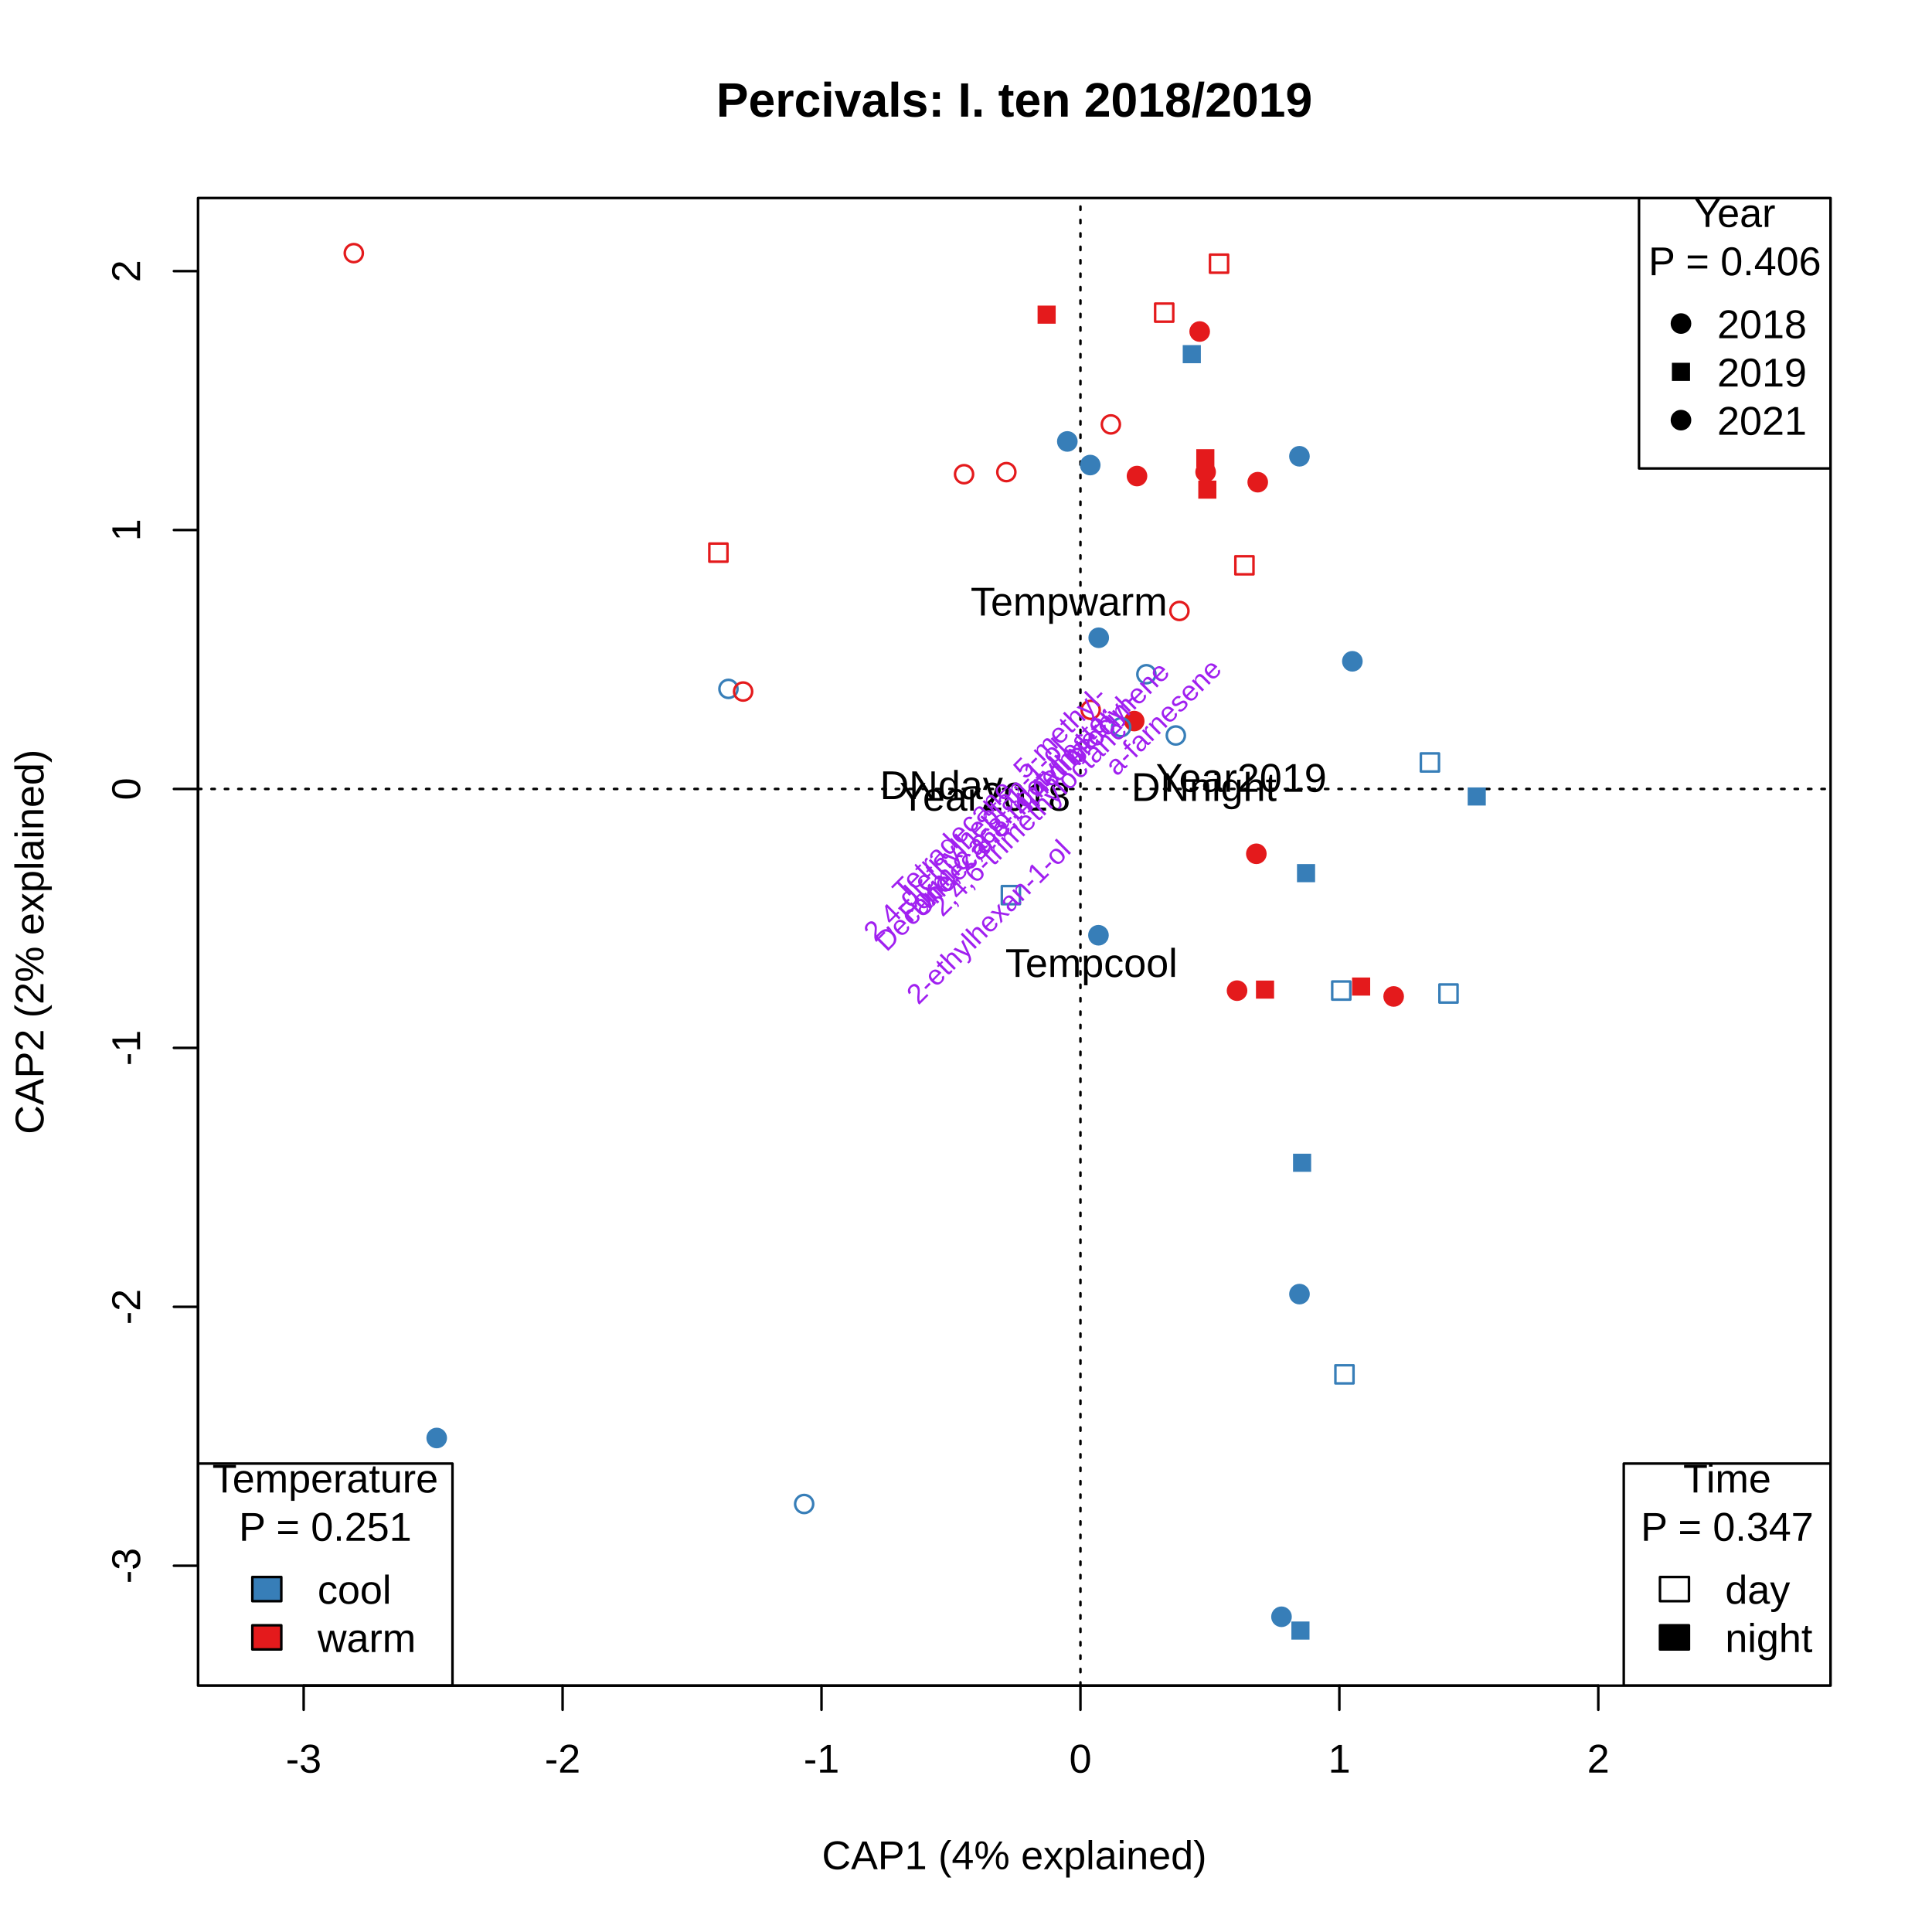
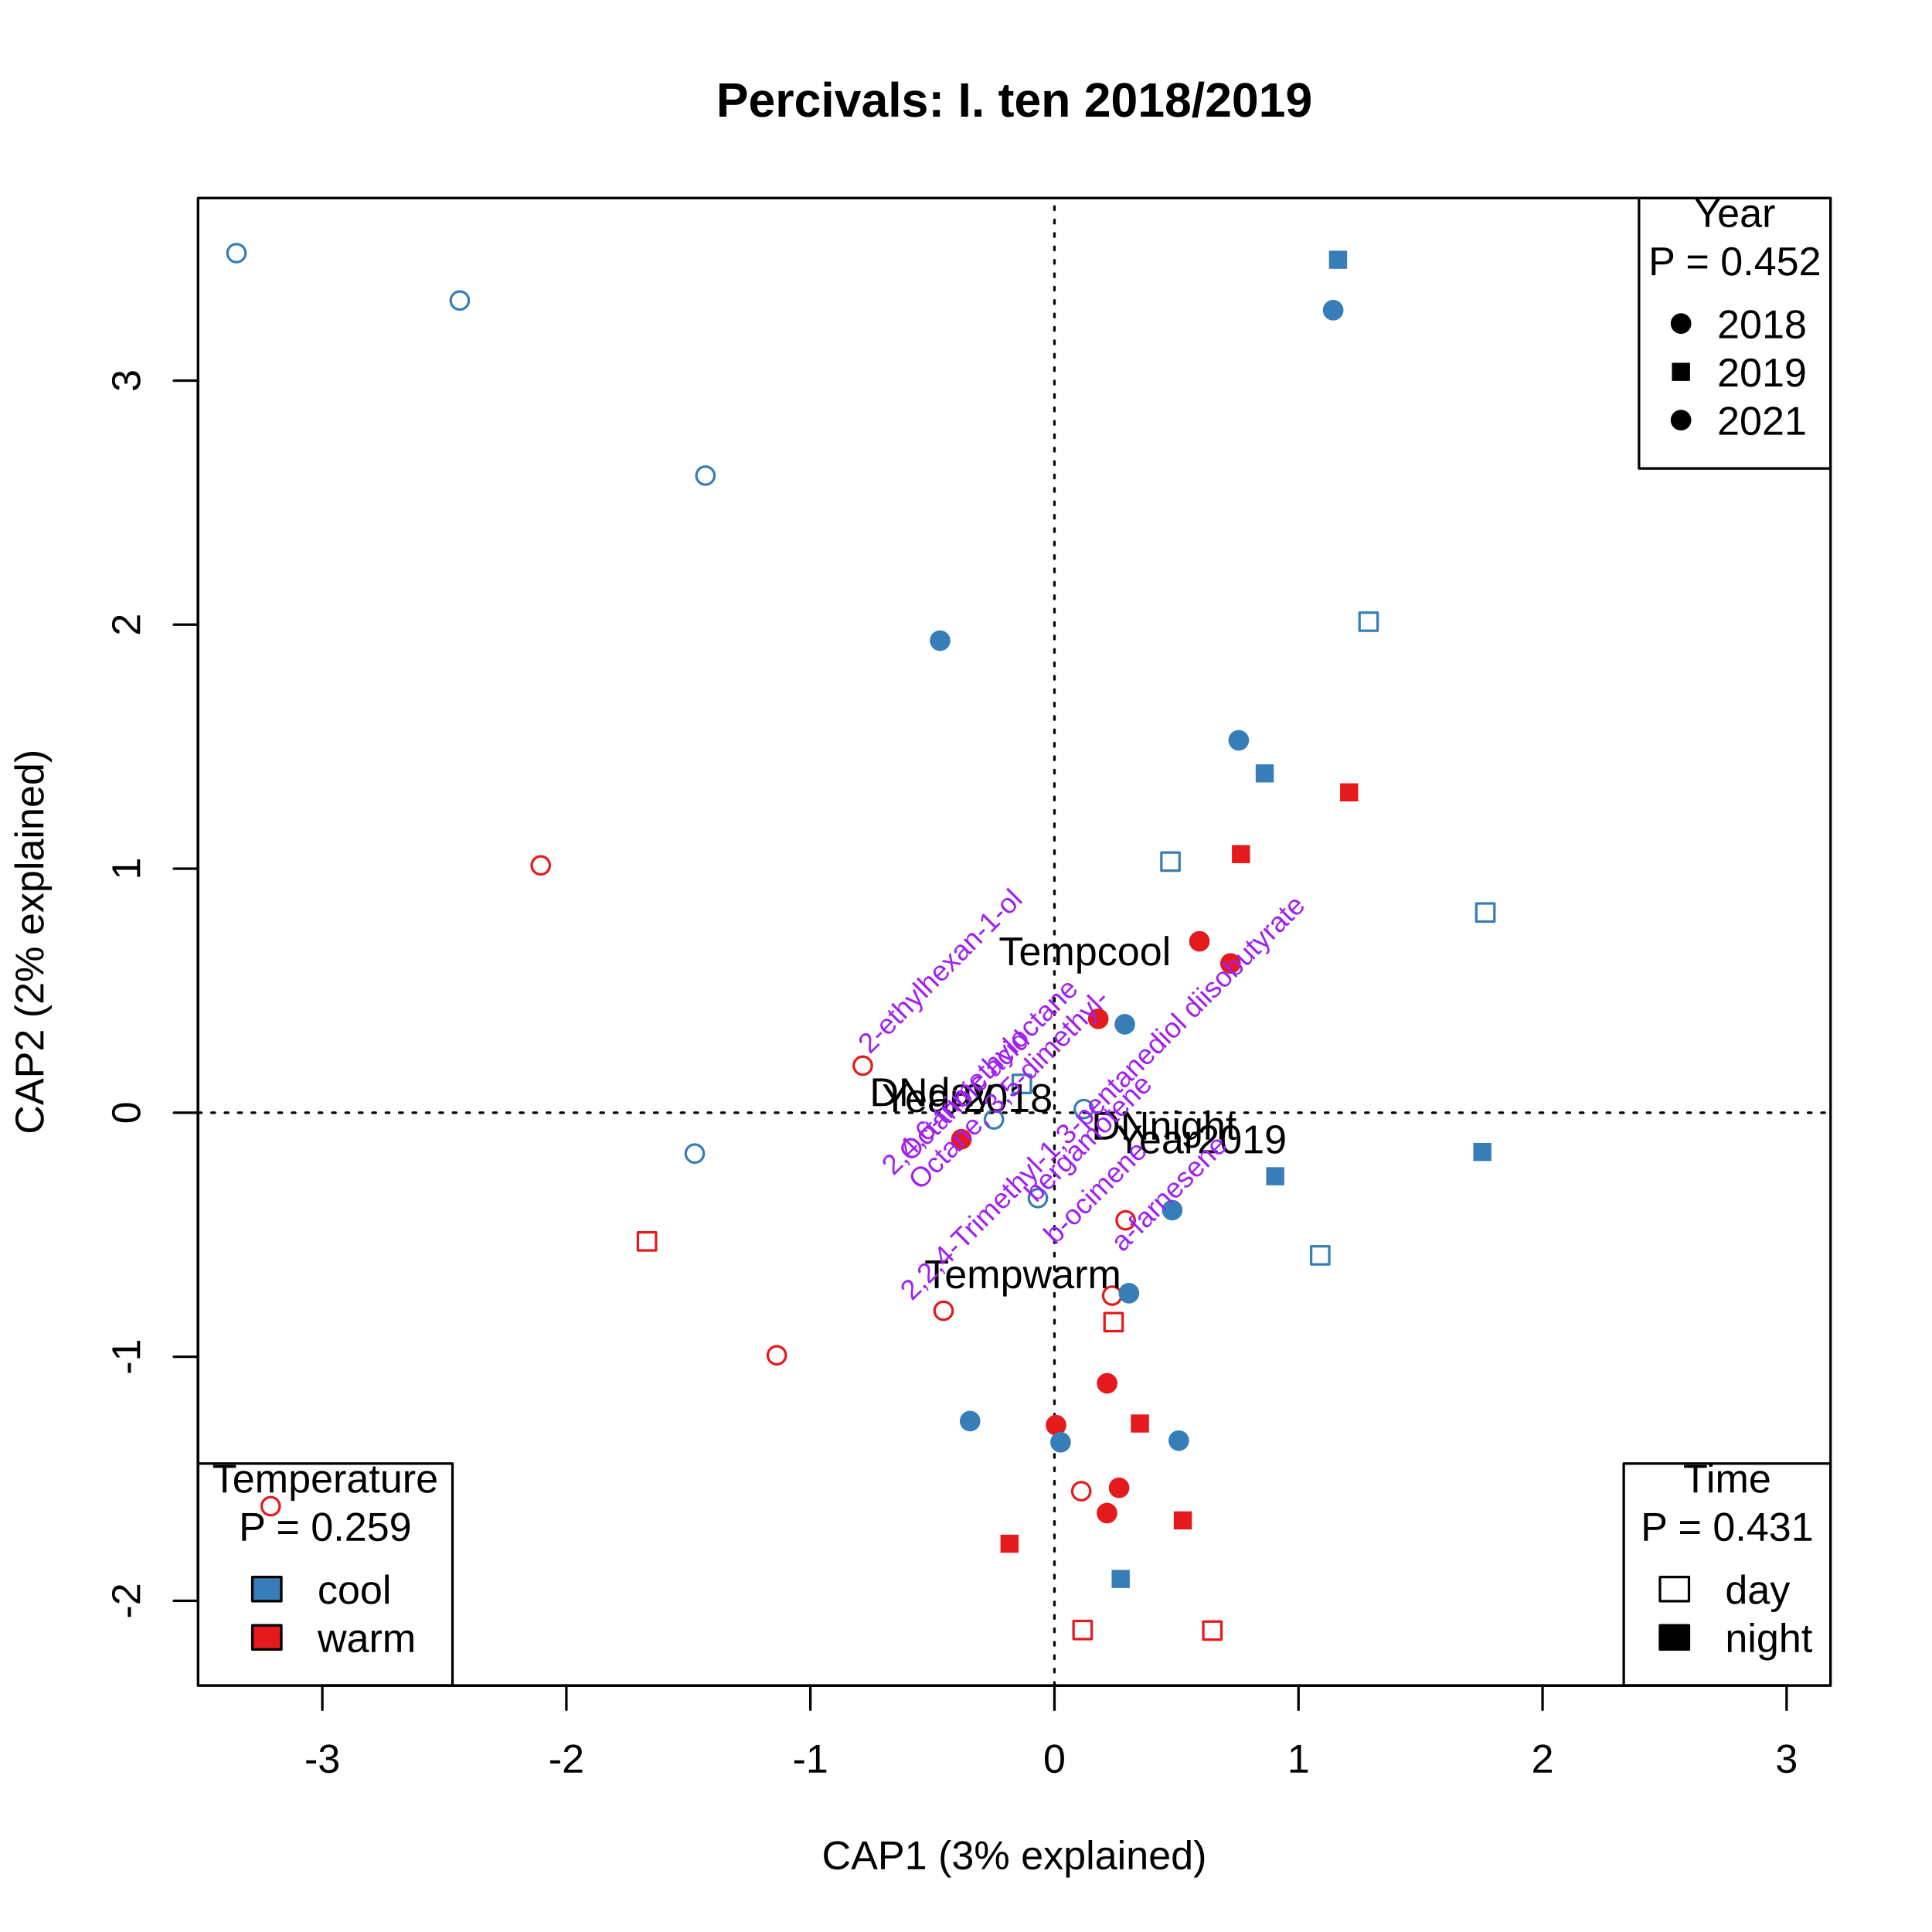
<svg xmlns="http://www.w3.org/2000/svg" class="svglite" width="576.00pt" height="576.00pt" viewBox="0 0 576.00 576.00">
  <defs>
    <style type="text/css">
    .svglite line, .svglite polyline, .svglite polygon, .svglite path, .svglite rect, .svglite circle {
      fill: none;
      stroke: #000000;
      stroke-linecap: round;
      stroke-linejoin: round;
      stroke-miterlimit: 10.00;
    }
    .svglite text {
      white-space: pre;
    }
  </style>
  </defs>
  <rect width="100%" height="100%" style="stroke: none; fill: #FFFFFF;" />
  <defs>
    <clipPath id="cpMC4wMHw1NzYuMDB8MC4wMHw1NzYuMDA=">
      <rect x="0.00" y="0.00" width="576.00" height="576.00" />
    </clipPath>
  </defs>
  <g clip-path="url(#cpMC4wMHw1NzYuMDB8MC4wMHw1NzYuMDA=)">
</g>
  <defs>
    <clipPath id="cpNTkuMDR8NTQ1Ljc2fDU5LjA0fDUwMi41Ng==">
      <rect x="59.04" y="59.04" width="486.72" height="443.52" />
    </clipPath>
  </defs>
  <g clip-path="url(#cpNTkuMDR8NTQ1Ljc2fDU5LjA0fDUwMi41Ng==)">
</g>
  <g clip-path="url(#cpMC4wMHw1NzYuMDB8MC4wMHw1NzYuMDA=)">
-     <line x1="90.53" y1="502.56" x2="476.51" y2="502.56" style="stroke-width: 0.75;" />
-     <line x1="90.53" y1="502.56" x2="90.53" y2="509.76" style="stroke-width: 0.75;" />
-     <line x1="167.73" y1="502.56" x2="167.73" y2="509.76" style="stroke-width: 0.75;" />
-     <line x1="244.92" y1="502.56" x2="244.92" y2="509.76" style="stroke-width: 0.75;" />
-     <line x1="322.12" y1="502.56" x2="322.12" y2="509.76" style="stroke-width: 0.75;" />
-     <line x1="399.31" y1="502.56" x2="399.31" y2="509.76" style="stroke-width: 0.75;" />
-     <line x1="476.51" y1="502.56" x2="476.51" y2="509.76" style="stroke-width: 0.75;" />
-     <text x="90.53" y="528.48" text-anchor="middle" style="font-size: 12.00px; font-family: &quot;Arial&quot;;">-3</text>
-     <text x="167.73" y="528.48" text-anchor="middle" style="font-size: 12.00px; font-family: &quot;Arial&quot;;">-2</text>
-     <text x="244.92" y="528.48" text-anchor="middle" style="font-size: 12.00px; font-family: &quot;Arial&quot;;">-1</text>
-     <text x="322.12" y="528.48" text-anchor="middle" style="font-size: 12.00px; font-family: &quot;Arial&quot;;">0</text>
-     <text x="399.31" y="528.48" text-anchor="middle" style="font-size: 12.00px; font-family: &quot;Arial&quot;;">1</text>
-     <text x="476.51" y="528.48" text-anchor="middle" style="font-size: 12.00px; font-family: &quot;Arial&quot;;">2</text>
-     <line x1="59.04" y1="466.80" x2="59.04" y2="80.83" style="stroke-width: 0.75;" />
-     <line x1="59.04" y1="466.80" x2="51.84" y2="466.80" style="stroke-width: 0.75;" />
-     <line x1="59.04" y1="389.61" x2="51.84" y2="389.61" style="stroke-width: 0.75;" />
-     <line x1="59.04" y1="312.41" x2="51.84" y2="312.41" style="stroke-width: 0.75;" />
-     <line x1="59.04" y1="235.22" x2="51.84" y2="235.22" style="stroke-width: 0.75;" />
-     <line x1="59.04" y1="158.02" x2="51.84" y2="158.02" style="stroke-width: 0.75;" />
-     <line x1="59.04" y1="80.83" x2="51.84" y2="80.83" style="stroke-width: 0.75;" />
-     <text transform="translate(41.76,466.80) rotate(-90)" text-anchor="middle" style="font-size: 12.00px; font-family: &quot;Arial&quot;;">-3</text>
-     <text transform="translate(41.76,389.61) rotate(-90)" text-anchor="middle" style="font-size: 12.00px; font-family: &quot;Arial&quot;;">-2</text>
-     <text transform="translate(41.76,312.41) rotate(-90)" text-anchor="middle" style="font-size: 12.00px; font-family: &quot;Arial&quot;;">-1</text>
-     <text transform="translate(41.76,235.22) rotate(-90)" text-anchor="middle" style="font-size: 12.00px; font-family: &quot;Arial&quot;;">0</text>
-     <text transform="translate(41.76,158.02) rotate(-90)" text-anchor="middle" style="font-size: 12.00px; font-family: &quot;Arial&quot;;">1</text>
-     <text transform="translate(41.76,80.83) rotate(-90)" text-anchor="middle" style="font-size: 12.00px; font-family: &quot;Arial&quot;;">2</text>
+     <line x1="96.10" y1="502.56" x2="532.65" y2="502.56" style="stroke-width: 0.75;" />
+     <line x1="96.10" y1="502.56" x2="96.10" y2="509.76" style="stroke-width: 0.75;" />
+     <line x1="168.86" y1="502.56" x2="168.86" y2="509.76" style="stroke-width: 0.75;" />
+     <line x1="241.61" y1="502.56" x2="241.61" y2="509.76" style="stroke-width: 0.75;" />
+     <line x1="314.37" y1="502.56" x2="314.37" y2="509.76" style="stroke-width: 0.75;" />
+     <line x1="387.13" y1="502.56" x2="387.13" y2="509.76" style="stroke-width: 0.75;" />
+     <line x1="459.89" y1="502.56" x2="459.89" y2="509.76" style="stroke-width: 0.75;" />
+     <line x1="532.65" y1="502.56" x2="532.65" y2="509.76" style="stroke-width: 0.75;" />
+     <text x="96.10" y="528.48" text-anchor="middle" style="font-size: 12.00px; font-family: &quot;Arial&quot;;">-3</text>
+     <text x="168.86" y="528.48" text-anchor="middle" style="font-size: 12.00px; font-family: &quot;Arial&quot;;">-2</text>
+     <text x="241.61" y="528.48" text-anchor="middle" style="font-size: 12.00px; font-family: &quot;Arial&quot;;">-1</text>
+     <text x="314.37" y="528.48" text-anchor="middle" style="font-size: 12.00px; font-family: &quot;Arial&quot;;">0</text>
+     <text x="387.13" y="528.48" text-anchor="middle" style="font-size: 12.00px; font-family: &quot;Arial&quot;;">1</text>
+     <text x="459.89" y="528.48" text-anchor="middle" style="font-size: 12.00px; font-family: &quot;Arial&quot;;">2</text>
+     <text x="532.65" y="528.48" text-anchor="middle" style="font-size: 12.00px; font-family: &quot;Arial&quot;;">3</text>
+     <line x1="59.04" y1="477.26" x2="59.04" y2="113.47" style="stroke-width: 0.75;" />
+     <line x1="59.04" y1="477.26" x2="51.84" y2="477.26" style="stroke-width: 0.75;" />
+     <line x1="59.04" y1="404.50" x2="51.84" y2="404.50" style="stroke-width: 0.75;" />
+     <line x1="59.04" y1="331.74" x2="51.84" y2="331.74" style="stroke-width: 0.75;" />
+     <line x1="59.04" y1="258.98" x2="51.84" y2="258.98" style="stroke-width: 0.75;" />
+     <line x1="59.04" y1="186.22" x2="51.84" y2="186.22" style="stroke-width: 0.75;" />
+     <line x1="59.04" y1="113.47" x2="51.84" y2="113.47" style="stroke-width: 0.75;" />
+     <text transform="translate(41.76,477.26) rotate(-90)" text-anchor="middle" style="font-size: 12.00px; font-family: &quot;Arial&quot;;">-2</text>
+     <text transform="translate(41.76,404.50) rotate(-90)" text-anchor="middle" style="font-size: 12.00px; font-family: &quot;Arial&quot;;">-1</text>
+     <text transform="translate(41.76,331.74) rotate(-90)" text-anchor="middle" style="font-size: 12.00px; font-family: &quot;Arial&quot;;">0</text>
+     <text transform="translate(41.76,258.98) rotate(-90)" text-anchor="middle" style="font-size: 12.00px; font-family: &quot;Arial&quot;;">1</text>
+     <text transform="translate(41.76,186.22) rotate(-90)" text-anchor="middle" style="font-size: 12.00px; font-family: &quot;Arial&quot;;">2</text>
+     <text transform="translate(41.76,113.47) rotate(-90)" text-anchor="middle" style="font-size: 12.00px; font-family: &quot;Arial&quot;;">3</text>
    <polygon points="59.04,502.56 545.76,502.56 545.76,59.04 59.04,59.04 " style="stroke-width: 0.75;" />
-     <text x="302.40" y="557.28" text-anchor="middle" style="font-size: 12.00px; font-family: &quot;Arial&quot;;">CAP1 (4% explained)</text>
+     <text x="302.40" y="557.28" text-anchor="middle" style="font-size: 12.00px; font-family: &quot;Arial&quot;;">CAP1 (3% explained)</text>
    <text transform="translate(12.96,280.80) rotate(-90)" text-anchor="middle" style="font-size: 12.00px; font-family: &quot;Arial&quot;;">CAP2 (2% explained)</text>
  </g>
  <g clip-path="url(#cpNTkuMDR8NTQ1Ljc2fDU5LjA0fDUwMi41Ng==)">
-     <line x1="59.04" y1="235.22" x2="545.76" y2="235.22" style="stroke-width: 0.75; stroke-dasharray: 1.00,3.00;" />
-     <line x1="322.12" y1="502.56" x2="322.12" y2="59.04" style="stroke-width: 0.75; stroke-dasharray: 1.00,3.00;" />
+     <line x1="59.04" y1="331.74" x2="545.76" y2="331.74" style="stroke-width: 0.75; stroke-dasharray: 1.00,3.00;" />
+     <line x1="314.37" y1="502.56" x2="314.37" y2="59.04" style="stroke-width: 0.75; stroke-dasharray: 1.00,3.00;" />
  </g>
  <g clip-path="url(#cpMC4wMHw1NzYuMDB8MC4wMHw1NzYuMDA=)">
    <text x="302.40" y="34.77" text-anchor="middle" style="font-size: 14.40px; font-weight: bold; font-family: &quot;Arial&quot;;">Percivals: I. ten 2018/2019</text>
  </g>
  <g clip-path="url(#cpNTkuMDR8NTQ1Ljc2fDU5LjA0fDUwMi41Ng==)">
    <rect x="59.04" y="436.34" width="75.86" height="66.22" style="stroke-width: 0.75;" />
    <rect x="75.23" y="470.16" width="8.64" height="7.20" style="stroke-width: 0.75; fill: #377EB8;" />
    <rect x="75.23" y="484.56" width="8.64" height="7.20" style="stroke-width: 0.75; fill: #E41A1C;" />
    <text x="96.97" y="444.96" text-anchor="middle" style="font-size: 12.00px; font-family: &quot;Arial&quot;;">Temperature </text>
-     <text x="96.97" y="459.36" text-anchor="middle" style="font-size: 12.00px; font-family: &quot;Arial&quot;;">P = 0.251</text>
+     <text x="96.97" y="459.36" text-anchor="middle" style="font-size: 12.00px; font-family: &quot;Arial&quot;;">P = 0.259</text>
    <text x="94.67" y="478.13" style="font-size: 12.00px; font-family: &quot;Arial&quot;;">cool</text>
    <text x="94.67" y="492.53" style="font-size: 12.00px; font-family: &quot;Arial&quot;;">warm</text>
    <rect x="484.10" y="436.34" width="61.66" height="66.22" style="stroke-width: 0.75;" />
    <rect x="494.90" y="470.16" width="8.64" height="7.20" style="stroke-width: 0.75;" />
    <rect x="494.90" y="484.56" width="8.64" height="7.20" style="stroke-width: 0.75; fill: #000000;" />
    <text x="514.93" y="444.96" text-anchor="middle" style="font-size: 12.00px; font-family: &quot;Arial&quot;;">Time </text>
-     <text x="514.93" y="459.36" text-anchor="middle" style="font-size: 12.00px; font-family: &quot;Arial&quot;;">P = 0.347</text>
+     <text x="514.93" y="459.36" text-anchor="middle" style="font-size: 12.00px; font-family: &quot;Arial&quot;;">P = 0.431</text>
    <text x="514.34" y="478.13" style="font-size: 12.00px; font-family: &quot;Arial&quot;;">day</text>
    <text x="514.34" y="492.53" style="font-size: 12.00px; font-family: &quot;Arial&quot;;">night</text>
    <rect x="488.65" y="59.04" width="57.11" height="80.62" style="stroke-width: 0.75;" />
    <circle cx="501.16" cy="96.46" r="2.70" style="stroke-width: 0.75; fill: #000000;" />
    <polygon points="498.46,113.56 503.86,113.56 503.86,108.16 498.46,108.16 " style="stroke-width: 0.75; stroke: none; fill: #000000;" />
    <circle cx="501.16" cy="125.26" r="2.70" style="stroke-width: 0.75; fill: #000000;" />
    <text x="517.21" y="67.66" text-anchor="middle" style="font-size: 12.00px; font-family: &quot;Arial&quot;;">Year </text>
-     <text x="517.21" y="82.06" text-anchor="middle" style="font-size: 12.00px; font-family: &quot;Arial&quot;;">P = 0.406</text>
+     <text x="517.21" y="82.06" text-anchor="middle" style="font-size: 12.00px; font-family: &quot;Arial&quot;;">P = 0.452</text>
    <text x="511.96" y="100.83" style="font-size: 12.00px; font-family: &quot;Arial&quot;;">2018</text>
    <text x="511.96" y="115.23" style="font-size: 12.00px; font-family: &quot;Arial&quot;;">2019</text>
    <text x="511.96" y="129.63" style="font-size: 12.00px; font-family: &quot;Arial&quot;;">2021</text>
-     <rect x="298.68" y="264.17" width="5.40" height="5.40" style="stroke-width: 0.75; stroke: #377EB8;" />
-     <polygon points="352.62,108.29 358.02,108.29 358.02,102.89 352.62,102.89 " style="stroke-width: 0.75; stroke: none; fill: #377EB8;" />
-     <circle cx="217.18" cy="205.38" r="2.70" style="stroke-width: 0.75; stroke: #377EB8;" />
-     <circle cx="29.70" cy="445.16" r="2.70" style="stroke-width: 0.75; stroke: #377EB8;" />
-     <circle cx="327.49" cy="278.83" r="2.70" style="stroke-width: 0.75; stroke: #377EB8; fill: #377EB8;" />
-     <circle cx="387.41" cy="136.03" r="2.70" style="stroke-width: 0.75; stroke: #377EB8; fill: #377EB8;" />
-     <rect x="397.18" y="292.62" width="5.40" height="5.40" style="stroke-width: 0.75; stroke: #377EB8;" />
-     <polygon points="385.01,488.83 390.41,488.83 390.41,483.43 385.01,483.43 " style="stroke-width: 0.75; stroke: none; fill: #377EB8;" />
-     <circle cx="331.19" cy="126.53" r="2.70" style="stroke-width: 0.75; stroke: #E41A1C;" />
-     <circle cx="7.23" cy="367.67" r="2.70" style="stroke-width: 0.75; stroke: #E41A1C;" />
-     <circle cx="338.15" cy="214.98" r="2.70" style="stroke-width: 0.75; stroke: #E41A1C; fill: #E41A1C;" />
-     <circle cx="415.50" cy="297.08" r="2.70" style="stroke-width: 0.75; stroke: #E41A1C; fill: #E41A1C;" />
-     <polygon points="385.50,349.36 390.90,349.36 390.90,343.96 385.50,343.96 " style="stroke-width: 0.75; stroke: none; fill: #377EB8;" />
-     <rect x="344.39" y="90.50" width="5.40" height="5.40" style="stroke-width: 0.75; stroke: #E41A1C;" />
-     <polygon points="357.25,148.68 362.65,148.68 362.65,143.28 357.25,143.28 " style="stroke-width: 0.75; stroke: none; fill: #E41A1C;" />
-     <polygon points="309.34,96.51 314.74,96.51 314.74,91.11 309.34,91.11 " style="stroke-width: 0.75; stroke: none; fill: #E41A1C;" />
-     <rect x="211.48" y="162.06" width="5.40" height="5.40" style="stroke-width: 0.75; stroke: #E41A1C;" />
-     <polygon points="356.65,139.31 362.05,139.31 362.05,133.91 356.65,133.91 " style="stroke-width: 0.75; stroke: none; fill: #E41A1C;" />
-     <circle cx="287.42" cy="141.38" r="2.70" style="stroke-width: 0.75; stroke: #E41A1C;" />
-     <circle cx="221.55" cy="206.17" r="2.70" style="stroke-width: 0.75; stroke: #E41A1C;" />
-     <circle cx="359.44" cy="140.73" r="2.70" style="stroke-width: 0.75; stroke: #E41A1C; fill: #E41A1C;" />
-     <circle cx="374.56" cy="254.55" r="2.70" style="stroke-width: 0.75; stroke: #E41A1C; fill: #E41A1C;" />
-     <circle cx="105.48" cy="75.47" r="2.70" style="stroke-width: 0.75; stroke: #E41A1C;" />
-     <circle cx="357.67" cy="98.84" r="2.70" style="stroke-width: 0.75; stroke: #E41A1C; fill: #E41A1C;" />
-     <rect x="360.74" y="75.91" width="5.40" height="5.40" style="stroke-width: 0.75; stroke: #E41A1C;" />
-     <polygon points="374.45,297.74 379.85,297.74 379.85,292.34 374.45,292.34 " style="stroke-width: 0.75; stroke: none; fill: #E41A1C;" />
-     <circle cx="300.03" cy="140.76" r="2.70" style="stroke-width: 0.75; stroke: #E41A1C;" />
-     <circle cx="325.17" cy="211.63" r="2.70" style="stroke-width: 0.75; stroke: #E41A1C;" />
-     <circle cx="374.98" cy="143.76" r="2.70" style="stroke-width: 0.75; stroke: #E41A1C; fill: #E41A1C;" />
-     <circle cx="368.81" cy="295.35" r="2.70" style="stroke-width: 0.75; stroke: #E41A1C; fill: #E41A1C;" />
-     <rect x="423.61" y="224.61" width="5.40" height="5.40" style="stroke-width: 0.75; stroke: #377EB8;" />
-     <polygon points="386.68,263.02 392.08,263.02 392.08,257.62 386.68,257.62 " style="stroke-width: 0.75; stroke: none; fill: #377EB8;" />
-     <circle cx="351.63" cy="182.15" r="2.70" style="stroke-width: 0.75; stroke: #E41A1C;" />
-     <circle cx="338.98" cy="141.93" r="2.70" style="stroke-width: 0.75; stroke: #E41A1C; fill: #E41A1C;" />
-     <rect x="368.31" y="165.83" width="5.40" height="5.40" style="stroke-width: 0.75; stroke: #E41A1C;" />
-     <polygon points="403.10,296.83 408.50,296.83 408.50,291.43 403.10,291.43 " style="stroke-width: 0.75; stroke: none; fill: #E41A1C;" />
-     <circle cx="350.56" cy="219.27" r="2.70" style="stroke-width: 0.75; stroke: #377EB8;" />
-     <circle cx="239.75" cy="448.39" r="2.70" style="stroke-width: 0.75; stroke: #377EB8;" />
-     <circle cx="327.57" cy="190.14" r="2.70" style="stroke-width: 0.75; stroke: #377EB8; fill: #377EB8;" />
-     <circle cx="387.42" cy="385.82" r="2.70" style="stroke-width: 0.75; stroke: #377EB8; fill: #377EB8;" />
-     <rect x="398.13" y="407.04" width="5.40" height="5.40" style="stroke-width: 0.75; stroke: #377EB8;" />
-     <rect x="429.15" y="293.50" width="5.40" height="5.40" style="stroke-width: 0.75; stroke: #377EB8;" />
-     <polygon points="437.57,240.16 442.97,240.16 442.97,234.76 437.57,234.76 " style="stroke-width: 0.75; stroke: none; fill: #377EB8;" />
-     <circle cx="130.20" cy="428.72" r="2.70" style="stroke-width: 0.75; stroke: #377EB8; fill: #377EB8;" />
-     <circle cx="37.24" cy="449.95" r="2.70" style="stroke-width: 0.75; stroke: #377EB8;" />
-     <circle cx="403.19" cy="197.16" r="2.70" style="stroke-width: 0.75; stroke: #377EB8; fill: #377EB8;" />
-     <circle cx="325.04" cy="138.65" r="2.70" style="stroke-width: 0.75; stroke: #377EB8; fill: #377EB8;" />
-     <circle cx="334.26" cy="216.80" r="2.70" style="stroke-width: 0.75; stroke: #377EB8;" />
-     <circle cx="341.78" cy="201.01" r="2.70" style="stroke-width: 0.75; stroke: #377EB8;" />
-     <circle cx="318.21" cy="131.61" r="2.70" style="stroke-width: 0.75; stroke: #377EB8; fill: #377EB8;" />
-     <circle cx="382.06" cy="482.02" r="2.70" style="stroke-width: 0.75; stroke: #377EB8; fill: #377EB8;" />
-     <text x="293.65" y="241.68" text-anchor="middle" style="font-size: 12.00px; font-family: &quot;Arial&quot;;">Year2018</text>
-     <text x="370.06" y="236.07" text-anchor="middle" style="font-size: 12.00px; font-family: &quot;Arial&quot;;">Year2019</text>
-     <text x="280.67" y="238.24" text-anchor="middle" style="font-size: 12.00px; font-family: &quot;Arial&quot;;">DNday</text>
-     <text x="358.96" y="238.79" text-anchor="middle" style="font-size: 12.00px; font-family: &quot;Arial&quot;;">DNnight</text>
-     <text x="325.39" y="291.26" text-anchor="middle" style="font-size: 12.00px; font-family: &quot;Arial&quot;;">Tempcool</text>
-     <text x="318.71" y="183.51" text-anchor="middle" style="font-size: 12.00px; font-family: &quot;Arial&quot;;">Tempwarm</text>
-     <text transform="translate(348.81,215.80) rotate(-45)" text-anchor="middle" style="font-size: 8.40px;fill: #A020F0; font-family: &quot;Arial&quot;;">a-farnesene</text>
-     <text transform="translate(325.27,231.71) rotate(-45)" text-anchor="middle" style="font-size: 8.40px;fill: none; font-family: &quot;Arial&quot;;">b-myrcene</text>
-     <text transform="translate(335.28,214.64) rotate(-45)" text-anchor="middle" style="font-size: 8.40px;fill: #A020F0; font-family: &quot;Arial&quot;;">b-ocimene</text>
-     <text transform="translate(323.81,240.24) rotate(-45)" text-anchor="middle" style="font-size: 8.40px;fill: none; font-family: &quot;Arial&quot;;">.gamma.-Terpinene</text>
-     <text transform="translate(324.43,235.00) rotate(-45)" text-anchor="middle" style="font-size: 8.40px;fill: none; font-family: &quot;Arial&quot;;">a-pinene</text>
-     <text transform="translate(331.38,229.67) rotate(-45)" text-anchor="middle" style="font-size: 8.40px;fill: none; font-family: &quot;Arial&quot;;">bergamotene</text>
-     <text transform="translate(326.02,236.46) rotate(-45)" text-anchor="middle" style="font-size: 8.40px;fill: none; font-family: &quot;Arial&quot;;">(E)-4-oxohex-2-enal  </text>
-     <text transform="translate(321.63,237.64) rotate(-45)" text-anchor="middle" style="font-size: 8.40px;fill: none; font-family: &quot;Arial&quot;;">(E)-4,8-Dimethylnona-1,3,7-triene</text>
-     <text transform="translate(321.81,235.60) rotate(-45)" text-anchor="middle" style="font-size: 8.40px;fill: none; font-family: &quot;Arial&quot;;">1-Decanol, 2-hexyl-</text>
-     <text transform="translate(289.72,252.40) rotate(-45)" text-anchor="middle" style="font-size: 8.40px;fill: #A020F0; font-family: &quot;Arial&quot;;">2,4-diethylheptan-1-ol</text>
-     <text transform="translate(324.99,236.62) rotate(-45)" text-anchor="middle" style="font-size: 8.40px;fill: none; font-family: &quot;Arial&quot;;">1-Hexadecanol, 2-methyl-</text>
-     <text transform="translate(323.92,237.75) rotate(-45)" text-anchor="middle" style="font-size: 8.40px;fill: none; font-family: &quot;Arial&quot;;">1-Hexanol, 3-methyl-</text>
-     <text transform="translate(324.49,236.37) rotate(-45)" text-anchor="middle" style="font-size: 8.40px;fill: none; font-family: &quot;Arial&quot;;">pentan-1-ol  </text>
-     <text transform="translate(323.75,236.86) rotate(-45)" text-anchor="middle" style="font-size: 8.40px;fill: none; font-family: &quot;Arial&quot;;">1-Pentanol, 4-methyl-</text>
-     <text transform="translate(324.98,236.21) rotate(-45)" text-anchor="middle" style="font-size: 8.40px;fill: none; font-family: &quot;Arial&quot;;">p-mentha-1,3,8-triene</text>
-     <text transform="translate(327.77,234.39) rotate(-45)" text-anchor="middle" style="font-size: 8.40px;fill: none; font-family: &quot;Arial&quot;;">1,4-Cyclohexadiene, 3-ethenyl-1,2-dimethyl-</text>
-     <text transform="translate(321.78,237.17) rotate(-45)" text-anchor="middle" style="font-size: 8.40px;fill: none; font-family: &quot;Arial&quot;;">(1Z,4Z,7Z)-1,5,9,9-tetramethylcycloundeca-1,4,7-triene</text>
-     <text transform="translate(323.75,236.86) rotate(-45)" text-anchor="middle" style="font-size: 8.40px;fill: none; font-family: &quot;Arial&quot;;">1H-Pyrrole-2,5-dione</text>
-     <text transform="translate(322.88,237.23) rotate(-45)" text-anchor="middle" style="font-size: 8.40px;fill: none; font-family: &quot;Arial&quot;;">2-Cyclopenten-1-one</text>
-     <text transform="translate(327.19,241.44) rotate(-45)" text-anchor="middle" style="font-size: 8.40px;fill: none; font-family: &quot;Arial&quot;;">2-Decenal, (E)-</text>
-     <text transform="translate(296.75,276.86) rotate(-45)" text-anchor="middle" style="font-size: 8.40px;fill: #A020F0; font-family: &quot;Arial&quot;;">2-ethylhexan-1-ol  </text>
-     <text transform="translate(320.41,235.69) rotate(-45)" text-anchor="middle" style="font-size: 8.40px;fill: none; font-family: &quot;Arial&quot;;">(E)-hex-2-enal  </text>
-     <text transform="translate(323.49,236.76) rotate(-45)" text-anchor="middle" style="font-size: 8.40px;fill: none; font-family: &quot;Arial&quot;;">2-Pentenal, (E)-</text>
-     <text transform="translate(320.08,234.48) rotate(-45)" text-anchor="middle" style="font-size: 8.40px;fill: none; font-family: &quot;Arial&quot;;">2-Undecene, 3-methyl-, (Z)-</text>
-     <text transform="translate(321.52,234.36) rotate(-45)" text-anchor="middle" style="font-size: 8.40px;fill: none; font-family: &quot;Arial&quot;;">(4E,6Z)-alloocimene</text>
-     <text transform="translate(321.44,238.55) rotate(-45)" text-anchor="middle" style="font-size: 8.40px;fill: none; font-family: &quot;Arial&quot;;">(2E)-2,7-dimethylocta-2,6-dien-1-ol  </text>
-     <text transform="translate(326.80,237.38) rotate(-45)" text-anchor="middle" style="font-size: 8.40px;fill: none; font-family: &quot;Arial&quot;;">(E)-hex-3-en-1-ol</text>
-     <text transform="translate(324.41,235.44) rotate(-45)" text-anchor="middle" style="font-size: 8.40px;fill: none; font-family: &quot;Arial&quot;;">[(E)-hex-3-enyl] acetate</text>
-     <text transform="translate(324.78,241.45) rotate(-45)" text-anchor="middle" style="font-size: 8.40px;fill: none; font-family: &quot;Arial&quot;;">pseudoionone</text>
-     <text transform="translate(323.54,236.31) rotate(-45)" text-anchor="middle" style="font-size: 8.40px;fill: none; font-family: &quot;Arial&quot;;">4-Cyanocyclohexene</text>
-     <text transform="translate(321.33,239.07) rotate(-45)" text-anchor="middle" style="font-size: 8.40px;fill: none; font-family: &quot;Arial&quot;;">(Z)-hex-4-en-1-ol</text>
-     <text transform="translate(323.75,236.86) rotate(-45)" text-anchor="middle" style="font-size: 8.40px;fill: none; font-family: &quot;Arial&quot;;">5-Methyl-4,5-dihydroisoxazole-5-carboxylic acid, methyl ester</text>
-     <text transform="translate(321.30,238.18) rotate(-45)" text-anchor="middle" style="font-size: 8.40px;fill: none; font-family: &quot;Arial&quot;;">Benzenecarbothioic acid</text>
-     <text transform="translate(323.75,236.86) rotate(-45)" text-anchor="middle" style="font-size: 8.40px;fill: none; font-family: &quot;Arial&quot;;">methyl benzoate</text>
-     <text transform="translate(324.78,238.22) rotate(-45)" text-anchor="middle" style="font-size: 8.40px;fill: none; font-family: &quot;Arial&quot;;">b-pinene</text>
-     <text transform="translate(325.65,239.64) rotate(-45)" text-anchor="middle" style="font-size: 8.40px;fill: none; font-family: &quot;Arial&quot;;">4-caranol</text>
-     <text transform="translate(322.09,236.75) rotate(-45)" text-anchor="middle" style="font-size: 8.40px;fill: none; font-family: &quot;Arial&quot;;">Bicyclo[7.2.0]undec-4-ene, 4,11,11-trimethyl-8-methylene-</text>
-     <text transform="translate(324.17,238.92) rotate(-45)" text-anchor="middle" style="font-size: 8.40px;fill: none; font-family: &quot;Arial&quot;;">Butanamide, 3-methyl-</text>
-     <text transform="translate(323.97,236.70) rotate(-45)" text-anchor="middle" style="font-size: 8.40px;fill: none; font-family: &quot;Arial&quot;;">[(Z)-hex-3-enyl] butanoate</text>
-     <text transform="translate(328.57,241.03) rotate(-45)" text-anchor="middle" style="font-size: 8.40px;fill: none; font-family: &quot;Arial&quot;;">Butanoic acid, methyl ester</text>
-     <text transform="translate(321.50,237.59) rotate(-45)" text-anchor="middle" style="font-size: 8.40px;fill: none; font-family: &quot;Arial&quot;;">Carbonic acid, hexadecyl prop-1-en-2-yl ester</text>
-     <text transform="translate(325.07,237.43) rotate(-45)" text-anchor="middle" style="font-size: 8.40px;fill: none; font-family: &quot;Arial&quot;;">Carbonic acid, nonyl prop-1-en-2-yl ester</text>
-     <text transform="translate(323.33,236.56) rotate(-45)" text-anchor="middle" style="font-size: 8.40px;fill: none; font-family: &quot;Arial&quot;;">carveol</text>
-     <text transform="translate(327.87,237.44) rotate(-45)" text-anchor="middle" style="font-size: 8.40px;fill: none; font-family: &quot;Arial&quot;;">b-caryophyllene</text>
-     <text transform="translate(324.71,236.64) rotate(-45)" text-anchor="middle" style="font-size: 8.40px;fill: none; font-family: &quot;Arial&quot;;">cis-a-bergamotene</text>
-     <text transform="translate(324.19,238.26) rotate(-45)" text-anchor="middle" style="font-size: 8.40px;fill: none; font-family: &quot;Arial&quot;;">[(Z)-hex-3-enyl] 2-methylpropanoate  </text>
-     <text transform="translate(323.83,237.25) rotate(-45)" text-anchor="middle" style="font-size: 8.40px;fill: none; font-family: &quot;Arial&quot;;">[(Z)-hex-3-enyl] 2-methylbutanoate</text>
-     <text transform="translate(324.25,236.44) rotate(-45)" text-anchor="middle" style="font-size: 8.40px;fill: none; font-family: &quot;Arial&quot;;">a-copaene</text>
-     <text transform="translate(323.91,235.72) rotate(-45)" text-anchor="middle" style="font-size: 8.40px;fill: none; font-family: &quot;Arial&quot;;">Cyclopropane, nonyl-</text>
-     <text transform="translate(330.52,241.36) rotate(-45)" text-anchor="middle" style="font-size: 8.40px;fill: none; font-family: &quot;Arial&quot;;">D-limonene</text>
-     <text transform="translate(296.03,252.30) rotate(-45)" text-anchor="middle" style="font-size: 8.40px;fill: #A020F0; font-family: &quot;Arial&quot;;">Decane, 2,8,8-trimethyl-</text>
-     <text transform="translate(320.98,231.13) rotate(-45)" text-anchor="middle" style="font-size: 8.40px;fill: none; font-family: &quot;Arial&quot;;">Decanoic acid, silver(1+) salt</text>
-     <text transform="translate(312.26,229.80) rotate(-45)" text-anchor="middle" style="font-size: 8.40px;fill: none; font-family: &quot;Arial&quot;;">Disulfide, di-tert-dodecyl</text>
-     <text transform="translate(323.36,238.03) rotate(-45)" text-anchor="middle" style="font-size: 8.40px;fill: none; font-family: &quot;Arial&quot;;">Eicosyl octyl ether</text>
-     <text transform="translate(325.37,235.24) rotate(-45)" text-anchor="middle" style="font-size: 8.40px;fill: none; font-family: &quot;Arial&quot;;">Ethanone, 1-(1,2,2,3-tetramethylcyclopentyl)-, (1R-cis)-</text>
-     <text transform="translate(302.00,244.85) rotate(-45)" text-anchor="middle" style="font-size: 8.40px;fill: #A020F0; font-family: &quot;Arial&quot;;">Formic acid, octyl ester</text>
-     <text transform="translate(323.75,236.86) rotate(-45)" text-anchor="middle" style="font-size: 8.40px;fill: none; font-family: &quot;Arial&quot;;">Hexyl chloroformate</text>
-     <text transform="translate(324.58,238.14) rotate(-45)" text-anchor="middle" style="font-size: 8.40px;fill: none; font-family: &quot;Arial&quot;;">Hexyl octyl ether</text>
-     <text transform="translate(325.01,235.95) rotate(-45)" text-anchor="middle" style="font-size: 8.40px;fill: none; font-family: &quot;Arial&quot;;">a-terpineol</text>
-     <text transform="translate(321.94,234.51) rotate(-45)" text-anchor="middle" style="font-size: 8.40px;fill: none; font-family: &quot;Arial&quot;;">linalool</text>
-     <text transform="translate(324.33,238.77) rotate(-45)" text-anchor="middle" style="font-size: 8.40px;fill: none; font-family: &quot;Arial&quot;;">Methyl tiglate</text>
-     <text transform="translate(326.30,235.69) rotate(-45)" text-anchor="middle" style="font-size: 8.40px;fill: none; font-family: &quot;Arial&quot;;">o-Xylene</text>
-     <text transform="translate(308.71,245.87) rotate(-45)" text-anchor="middle" style="font-size: 8.40px;fill: #A020F0; font-family: &quot;Arial&quot;;">2,4,6-trimethyloctane  </text>
-     <text transform="translate(323.40,237.12) rotate(-45)" text-anchor="middle" style="font-size: 8.40px;fill: none; font-family: &quot;Arial&quot;;">Oxalic acid, 2-ethylhexyl hexyl ester</text>
-     <text transform="translate(329.19,239.17) rotate(-45)" text-anchor="middle" style="font-size: 8.40px;fill: none; font-family: &quot;Arial&quot;;">Pentafluoropropionic acid, dodecyl ester</text>
-     <text transform="translate(330.81,231.54) rotate(-45)" text-anchor="middle" style="font-size: 8.40px;fill: none; font-family: &quot;Arial&quot;;">petasitene</text>
-     <text transform="translate(299.99,238.25) rotate(-45)" text-anchor="middle" style="font-size: 8.40px;fill: #A020F0; font-family: &quot;Arial&quot;;">Tetradecane, 5-methyl-</text>
-     <text transform="translate(329.84,236.10) rotate(-45)" text-anchor="middle" style="font-size: 8.40px;fill: none; font-family: &quot;Arial&quot;;">trans-a-bergamotene</text>
-     <text transform="translate(321.27,235.45) rotate(-45)" text-anchor="middle" style="font-size: 8.40px;fill: none; font-family: &quot;Arial&quot;;">b-ocimene.1</text>
-     <text transform="translate(311.32,240.98) rotate(-45)" text-anchor="middle" style="font-size: 8.40px;fill: none; font-family: &quot;Arial&quot;;">Tridecane, 4-methyl-</text>
-     <text transform="translate(328.02,235.93) rotate(-45)" text-anchor="middle" style="font-size: 8.40px;fill: none; font-family: &quot;Arial&quot;;">Undecanal</text>
-     <text transform="translate(307.15,241.75) rotate(-45)" text-anchor="middle" style="font-size: 8.40px;fill: #A020F0; font-family: &quot;Arial&quot;;">Undecane, 4,4-dimethyl-</text>
-     <text transform="translate(323.75,237.19) rotate(-45)" text-anchor="middle" style="font-size: 8.40px;fill: none; font-family: &quot;Arial&quot;;">a-copaene.1</text>
-     <text transform="translate(323.84,237.33) rotate(-45)" text-anchor="middle" style="font-size: 8.40px;fill: none; font-family: &quot;Arial&quot;;">(1R,5R)-1-Isopropyl-8-methyl-4-methylenespiro[4.5]dec-7-ene</text>
-     <text transform="translate(323.91,237.68) rotate(-45)" text-anchor="middle" style="font-size: 8.40px;fill: none; font-family: &quot;Arial&quot;;">Benzyl nitrile</text>
-     <text transform="translate(322.74,235.71) rotate(-45)" text-anchor="middle" style="font-size: 8.40px;fill: none; font-family: &quot;Arial&quot;;">3-methylbutanal oxime</text>
-     <text transform="translate(323.98,237.08) rotate(-45)" text-anchor="middle" style="font-size: 8.40px;fill: none; font-family: &quot;Arial&quot;;">3-Hexen-1-ol, (Z)-</text>
+     <rect x="301.94" y="320.45" width="5.40" height="5.40" style="stroke-width: 0.75; stroke: #377EB8;" />
+     <polygon points="331.42,473.45 336.82,473.45 336.82,468.05 331.42,468.05 " style="stroke-width: 0.75; stroke: none; fill: #377EB8;" />
+     <circle cx="207.13" cy="343.92" r="2.70" style="stroke-width: 0.75; stroke: #377EB8;" />
+     <circle cx="70.50" cy="75.47" r="2.70" style="stroke-width: 0.75; stroke: #377EB8;" />
+     <circle cx="335.35" cy="305.38" r="2.70" style="stroke-width: 0.75; stroke: #377EB8; fill: #377EB8;" />
+     <circle cx="351.44" cy="429.50" r="2.70" style="stroke-width: 0.75; stroke: #377EB8; fill: #377EB8;" />
+     <rect x="346.25" y="254.17" width="5.40" height="5.40" style="stroke-width: 0.75; stroke: #377EB8;" />
+     <polygon points="396.22,80.14 401.62,80.14 401.62,74.74 396.22,74.74 " style="stroke-width: 0.75; stroke: none; fill: #377EB8;" />
+     <circle cx="322.36" cy="444.58" r="2.70" style="stroke-width: 0.75; stroke: #E41A1C;" />
+     <circle cx="161.22" cy="258.00" r="2.70" style="stroke-width: 0.75; stroke: #E41A1C;" />
+     <circle cx="286.64" cy="339.65" r="2.70" style="stroke-width: 0.75; stroke: #E41A1C; fill: #E41A1C;" />
+     <circle cx="366.86" cy="287.24" r="2.70" style="stroke-width: 0.75; stroke: #E41A1C; fill: #E41A1C;" />
+     <polygon points="374.36,233.28 379.76,233.28 379.76,227.88 374.36,227.88 " style="stroke-width: 0.75; stroke: none; fill: #377EB8;" />
+     <rect x="320.06" y="483.27" width="5.40" height="5.40" style="stroke-width: 0.75; stroke: #E41A1C;" />
+     <polygon points="337.16,427.10 342.56,427.10 342.56,421.70 337.16,421.70 " style="stroke-width: 0.75; stroke: none; fill: #E41A1C;" />
+     <polygon points="298.28,462.94 303.68,462.94 303.68,457.54 298.28,457.54 " style="stroke-width: 0.75; stroke: none; fill: #E41A1C;" />
+     <rect x="190.18" y="367.40" width="5.40" height="5.40" style="stroke-width: 0.75; stroke: #E41A1C;" />
+     <polygon points="349.94,455.99 355.34,455.99 355.34,450.59 349.94,450.59 " style="stroke-width: 0.75; stroke: none; fill: #E41A1C;" />
+     <circle cx="231.59" cy="404.06" r="2.70" style="stroke-width: 0.75; stroke: #E41A1C;" />
+     <circle cx="257.23" cy="317.71" r="2.70" style="stroke-width: 0.75; stroke: #E41A1C;" />
+     <circle cx="314.84" cy="424.89" r="2.70" style="stroke-width: 0.75; stroke: #E41A1C; fill: #E41A1C;" />
+     <circle cx="357.60" cy="280.64" r="2.70" style="stroke-width: 0.75; stroke: #E41A1C; fill: #E41A1C;" />
+     <circle cx="80.70" cy="449.05" r="2.70" style="stroke-width: 0.75; stroke: #E41A1C;" />
+     <circle cx="330.04" cy="451.11" r="2.70" style="stroke-width: 0.75; stroke: #E41A1C; fill: #E41A1C;" />
+     <rect x="358.75" y="483.43" width="5.40" height="5.40" style="stroke-width: 0.75; stroke: #E41A1C;" />
+     <polygon points="367.28,257.35 372.68,257.35 372.68,251.95 367.28,251.95 " style="stroke-width: 0.75; stroke: none; fill: #E41A1C;" />
+     <circle cx="281.31" cy="390.78" r="2.70" style="stroke-width: 0.75; stroke: #E41A1C;" />
+     <circle cx="331.58" cy="386.27" r="2.70" style="stroke-width: 0.75; stroke: #E41A1C;" />
+     <circle cx="330.08" cy="412.42" r="2.70" style="stroke-width: 0.75; stroke: #E41A1C; fill: #E41A1C;" />
+     <circle cx="327.44" cy="303.74" r="2.70" style="stroke-width: 0.75; stroke: #E41A1C; fill: #E41A1C;" />
+     <rect x="390.90" y="371.56" width="5.40" height="5.40" style="stroke-width: 0.75; stroke: #377EB8;" />
+     <polygon points="377.50,353.38 382.90,353.38 382.90,347.98 377.50,347.98 " style="stroke-width: 0.75; stroke: none; fill: #377EB8;" />
+     <circle cx="335.60" cy="363.82" r="2.70" style="stroke-width: 0.75; stroke: #E41A1C;" />
+     <circle cx="333.63" cy="443.57" r="2.70" style="stroke-width: 0.75; stroke: #E41A1C; fill: #E41A1C;" />
+     <rect x="329.30" y="391.48" width="5.40" height="5.40" style="stroke-width: 0.75; stroke: #E41A1C;" />
+     <polygon points="399.53,238.93 404.93,238.93 404.93,233.53 399.53,233.53 " style="stroke-width: 0.75; stroke: none; fill: #E41A1C;" />
+     <circle cx="323.12" cy="330.65" r="2.70" style="stroke-width: 0.75; stroke: #377EB8;" />
+     <circle cx="210.31" cy="141.79" r="2.70" style="stroke-width: 0.75; stroke: #377EB8;" />
+     <circle cx="336.58" cy="385.55" r="2.70" style="stroke-width: 0.75; stroke: #377EB8; fill: #377EB8;" />
+     <circle cx="369.31" cy="220.72" r="2.70" style="stroke-width: 0.75; stroke: #377EB8; fill: #377EB8;" />
+     <rect x="405.32" y="182.65" width="5.40" height="5.40" style="stroke-width: 0.75; stroke: #377EB8;" />
+     <rect x="440.14" y="269.35" width="5.40" height="5.40" style="stroke-width: 0.75; stroke: #377EB8;" />
+     <polygon points="439.25,346.15 444.65,346.15 444.65,340.75 439.25,340.75 " style="stroke-width: 0.75; stroke: none; fill: #377EB8;" />
+     <circle cx="280.28" cy="191.00" r="2.70" style="stroke-width: 0.75; stroke: #377EB8; fill: #377EB8;" />
+     <circle cx="137.07" cy="89.59" r="2.70" style="stroke-width: 0.75; stroke: #377EB8;" />
+     <circle cx="349.48" cy="360.79" r="2.70" style="stroke-width: 0.75; stroke: #377EB8; fill: #377EB8;" />
+     <circle cx="289.21" cy="423.68" r="2.70" style="stroke-width: 0.75; stroke: #377EB8; fill: #377EB8;" />
+     <circle cx="296.33" cy="333.75" r="2.70" style="stroke-width: 0.75; stroke: #377EB8;" />
+     <circle cx="309.43" cy="357.20" r="2.70" style="stroke-width: 0.75; stroke: #377EB8;" />
+     <circle cx="316.20" cy="429.98" r="2.70" style="stroke-width: 0.75; stroke: #377EB8; fill: #377EB8;" />
+     <circle cx="397.47" cy="92.48" r="2.70" style="stroke-width: 0.75; stroke: #377EB8; fill: #377EB8;" />
+     <text x="288.37" y="331.52" text-anchor="middle" style="font-size: 12.00px; font-family: &quot;Arial&quot;;">Year2018</text>
+     <text x="358.16" y="343.83" text-anchor="middle" style="font-size: 12.00px; font-family: &quot;Arial&quot;;">Year2019</text>
+     <text x="277.61" y="329.76" text-anchor="middle" style="font-size: 12.00px; font-family: &quot;Arial&quot;;">DNday</text>
+     <text x="347.05" y="339.76" text-anchor="middle" style="font-size: 12.00px; font-family: &quot;Arial&quot;;">DNnight</text>
+     <text x="323.44" y="287.77" text-anchor="middle" style="font-size: 12.00px; font-family: &quot;Arial&quot;;">Tempcool</text>
+     <text x="304.94" y="384.03" text-anchor="middle" style="font-size: 12.00px; font-family: &quot;Arial&quot;;">Tempwarm</text>
+     <text transform="translate(350.51,357.71) rotate(-45)" text-anchor="middle" style="font-size: 8.40px;fill: #A020F0; font-family: &quot;Arial&quot;;">a-farnesene</text>
+     <text transform="translate(317.11,338.62) rotate(-45)" text-anchor="middle" style="font-size: 8.40px;fill: none; font-family: &quot;Arial&quot;;">b-myrcene</text>
+     <text transform="translate(328.52,357.44) rotate(-45)" text-anchor="middle" style="font-size: 8.40px;fill: #A020F0; font-family: &quot;Arial&quot;;">b-ocimene</text>
+     <text transform="translate(316.85,330.12) rotate(-45)" text-anchor="middle" style="font-size: 8.40px;fill: none; font-family: &quot;Arial&quot;;">.gamma.-Terpinene</text>
+     <text transform="translate(316.99,335.05) rotate(-45)" text-anchor="middle" style="font-size: 8.40px;fill: none; font-family: &quot;Arial&quot;;">a-pinene</text>
+     <text transform="translate(326.40,341.26) rotate(-45)" text-anchor="middle" style="font-size: 8.40px;fill: #A020F0; font-family: &quot;Arial&quot;;">bergamotene</text>
+     <text transform="translate(319.32,334.44) rotate(-45)" text-anchor="middle" style="font-size: 8.40px;fill: none; font-family: &quot;Arial&quot;;">(E)-4-oxohex-2-enal  </text>
+     <text transform="translate(312.78,332.40) rotate(-45)" text-anchor="middle" style="font-size: 8.40px;fill: none; font-family: &quot;Arial&quot;;">(E)-4,8-Dimethylnona-1,3,7-triene</text>
+     <text transform="translate(312.64,334.37) rotate(-45)" text-anchor="middle" style="font-size: 8.40px;fill: none; font-family: &quot;Arial&quot;;">1-Decanol, 2-hexyl-</text>
+     <text transform="translate(282.27,291.52) rotate(-45)" text-anchor="middle" style="font-size: 8.40px;fill: #A020F0; font-family: &quot;Arial&quot;;">2-ethylhexan-1-ol  </text>
+     <text transform="translate(310.23,334.55) rotate(-45)" text-anchor="middle" style="font-size: 8.40px;fill: none; font-family: &quot;Arial&quot;;">(E)-hex-2-enal  </text>
+     <text transform="translate(330.71,329.20) rotate(-45)" text-anchor="middle" style="font-size: 8.40px;fill: #A020F0; font-family: &quot;Arial&quot;;">2,2,4-Trimethyl-1,3-pentanediol diisobutyrate</text>
+     <text transform="translate(312.74,331.47) rotate(-45)" text-anchor="middle" style="font-size: 8.40px;fill: none; font-family: &quot;Arial&quot;;">(2E)-2,7-dimethylocta-2,6-dien-1-ol  </text>
+     <text transform="translate(320.80,333.62) rotate(-45)" text-anchor="middle" style="font-size: 8.40px;fill: none; font-family: &quot;Arial&quot;;">(E)-hex-3-en-1-ol</text>
+     <text transform="translate(316.70,334.84) rotate(-45)" text-anchor="middle" style="font-size: 8.40px;fill: none; font-family: &quot;Arial&quot;;">[(E)-hex-3-enyl] acetate</text>
+     <text transform="translate(318.74,329.01) rotate(-45)" text-anchor="middle" style="font-size: 8.40px;fill: none; font-family: &quot;Arial&quot;;">pseudoionone</text>
+     <text transform="translate(312.48,331.37) rotate(-45)" text-anchor="middle" style="font-size: 8.40px;fill: none; font-family: &quot;Arial&quot;;">(Z)-hex-4-en-1-ol</text>
+     <text transform="translate(316.18,333.63) rotate(-45)" text-anchor="middle" style="font-size: 8.40px;fill: none; font-family: &quot;Arial&quot;;">[(Z)-hex-3-enyl] butanoate</text>
+     <text transform="translate(318.23,332.97) rotate(-45)" text-anchor="middle" style="font-size: 8.40px;fill: none; font-family: &quot;Arial&quot;;">Carbonic acid, nonyl prop-1-en-2-yl ester</text>
+     <text transform="translate(322.58,333.34) rotate(-45)" text-anchor="middle" style="font-size: 8.40px;fill: none; font-family: &quot;Arial&quot;;">b-caryophyllene</text>
+     <text transform="translate(327.13,330.96) rotate(-45)" text-anchor="middle" style="font-size: 8.40px;fill: none; font-family: &quot;Arial&quot;;">D-limonene</text>
+     <text transform="translate(325.27,337.27) rotate(-45)" text-anchor="middle" style="font-size: 8.40px;fill: none; font-family: &quot;Arial&quot;;">Dodecane, 4,6-dimethyl-</text>
+     <text transform="translate(317.78,334.41) rotate(-45)" text-anchor="middle" style="font-size: 8.40px;fill: none; font-family: &quot;Arial&quot;;">a-terpineol</text>
+     <text transform="translate(312.03,336.56) rotate(-45)" text-anchor="middle" style="font-size: 8.40px;fill: none; font-family: &quot;Arial&quot;;">linalool</text>
+     <text transform="translate(294.10,322.97) rotate(-45)" text-anchor="middle" style="font-size: 8.40px;fill: #A020F0; font-family: &quot;Arial&quot;;">2,4,6-trimethyloctane  </text>
+     <text transform="translate(302.74,326.72) rotate(-45)" text-anchor="middle" style="font-size: 8.40px;fill: #A020F0; font-family: &quot;Arial&quot;;">Octane, 3,5-dimethyl-</text>
+     <text transform="translate(289.46,328.67) rotate(-45)" text-anchor="middle" style="font-size: 8.40px;fill: #A020F0; font-family: &quot;Arial&quot;;">Octanoic acid</text>
+     <text transform="translate(326.09,339.29) rotate(-45)" text-anchor="middle" style="font-size: 8.40px;fill: none; font-family: &quot;Arial&quot;;">petasitene</text>
+     <text transform="translate(311.17,335.58) rotate(-45)" text-anchor="middle" style="font-size: 8.40px;fill: none; font-family: &quot;Arial&quot;;">b-ocimene.1</text>
+     <text transform="translate(314.09,334.40) rotate(-45)" text-anchor="middle" style="font-size: 8.40px;fill: none; font-family: &quot;Arial&quot;;">3-methylbutanal oxime</text>
  </g>
</svg>
